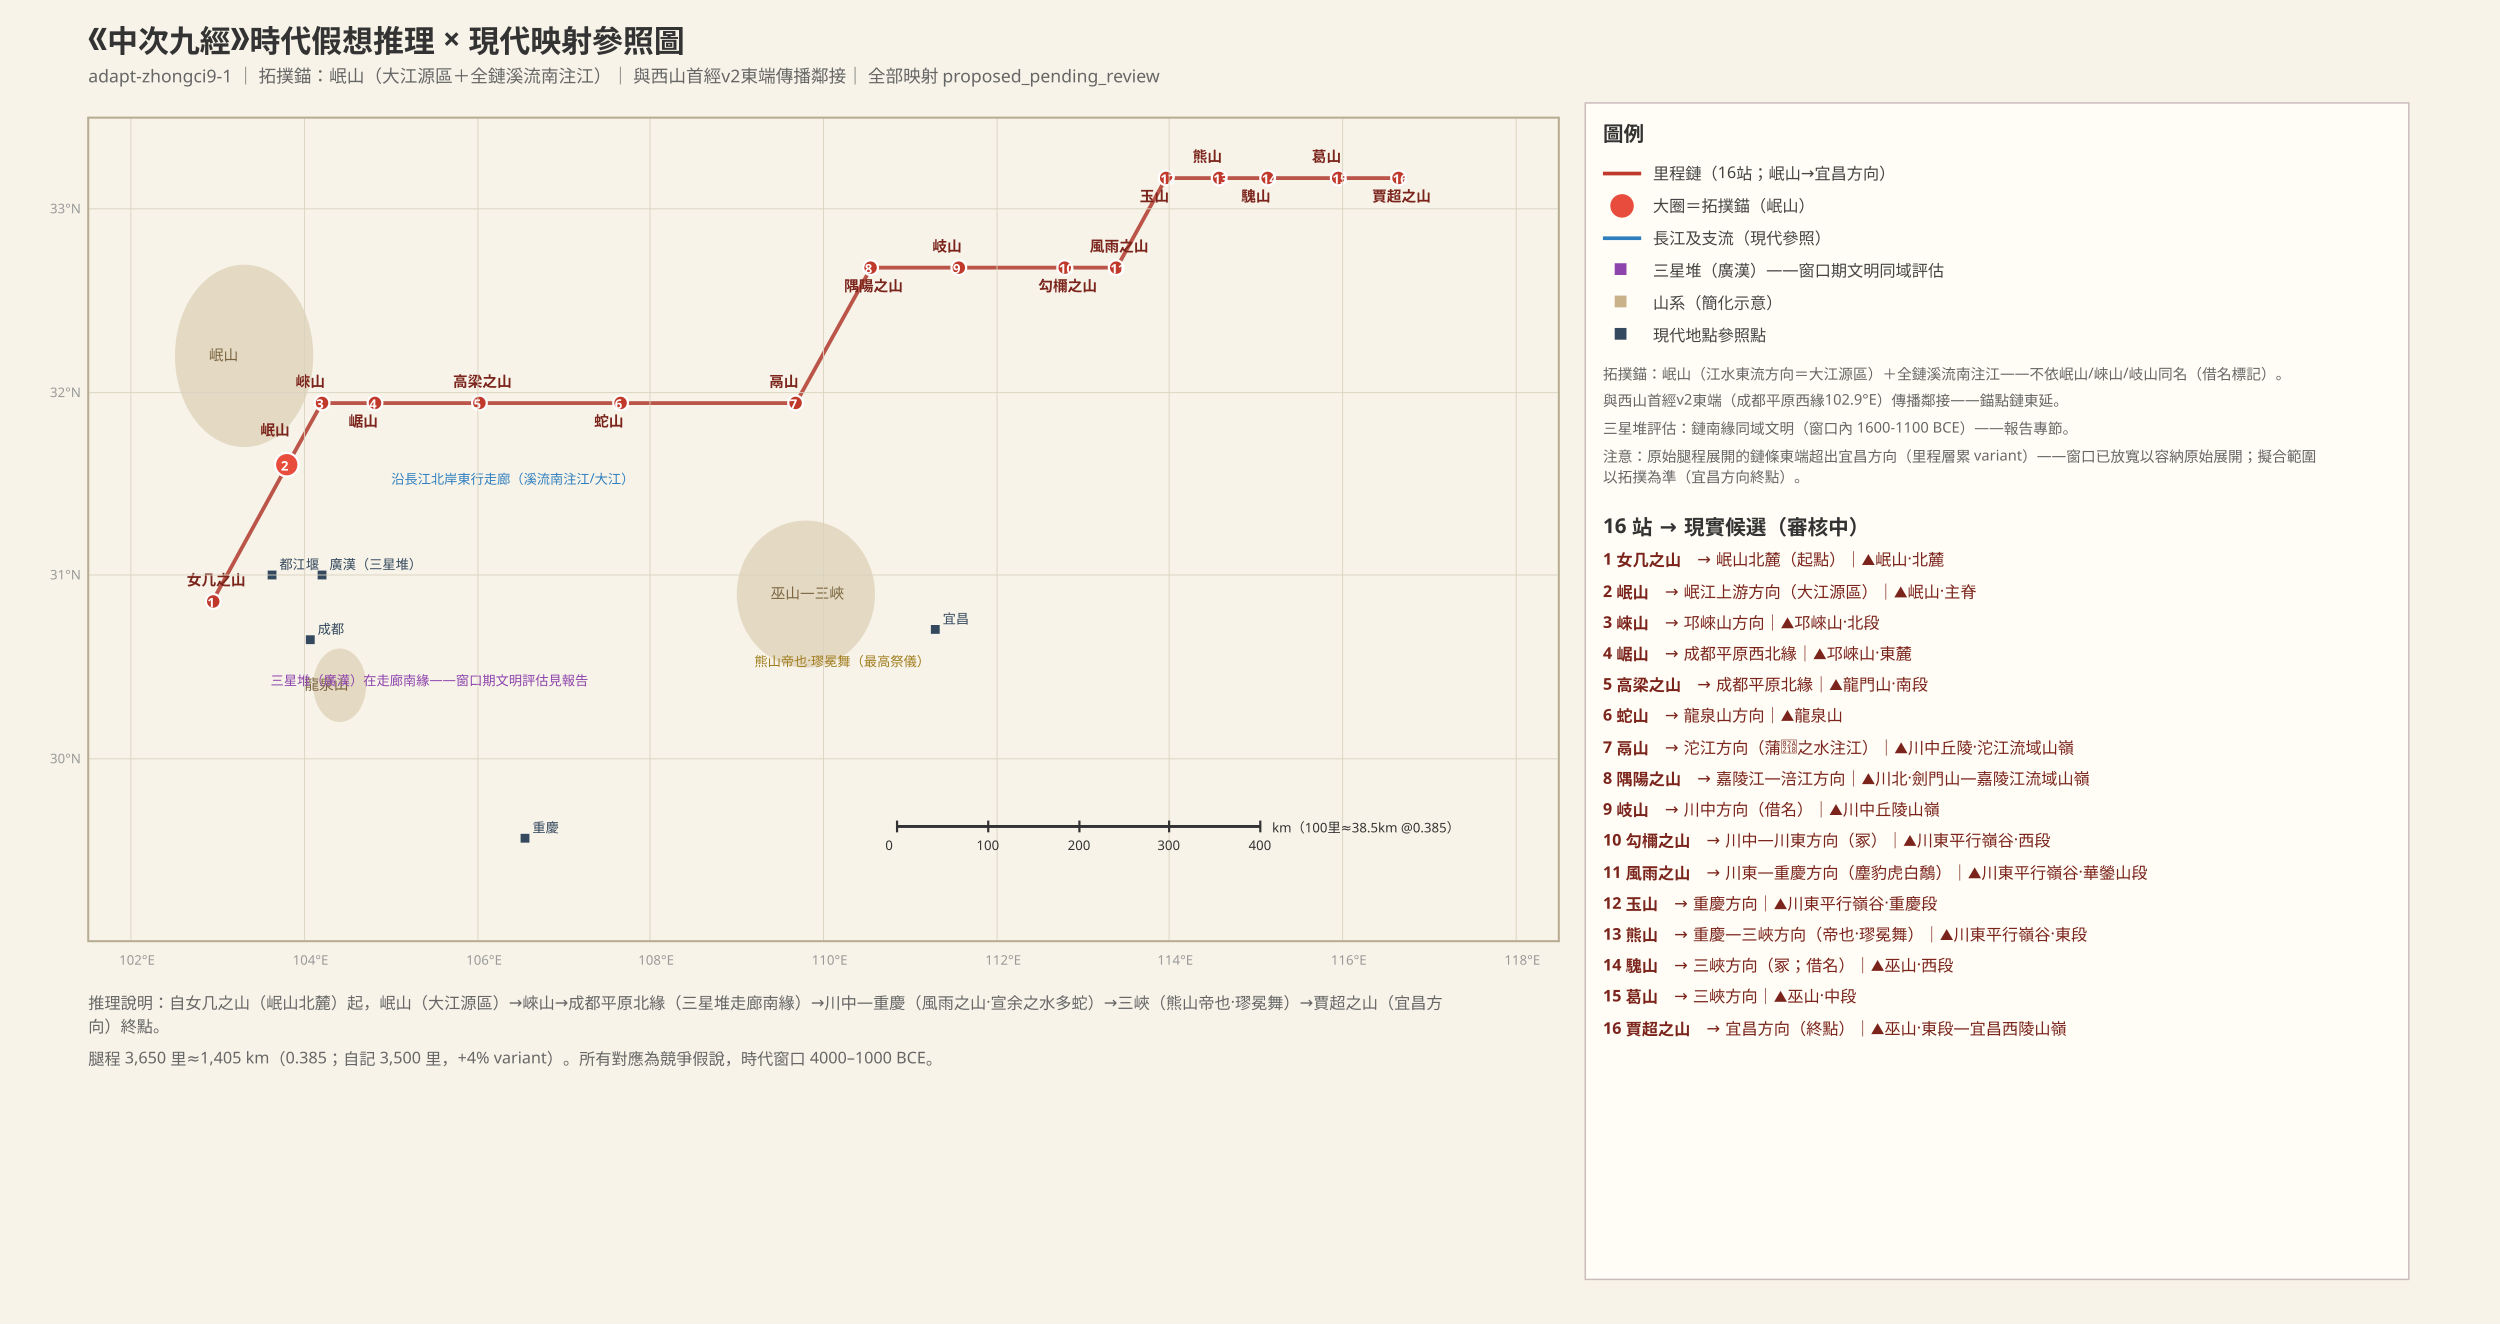
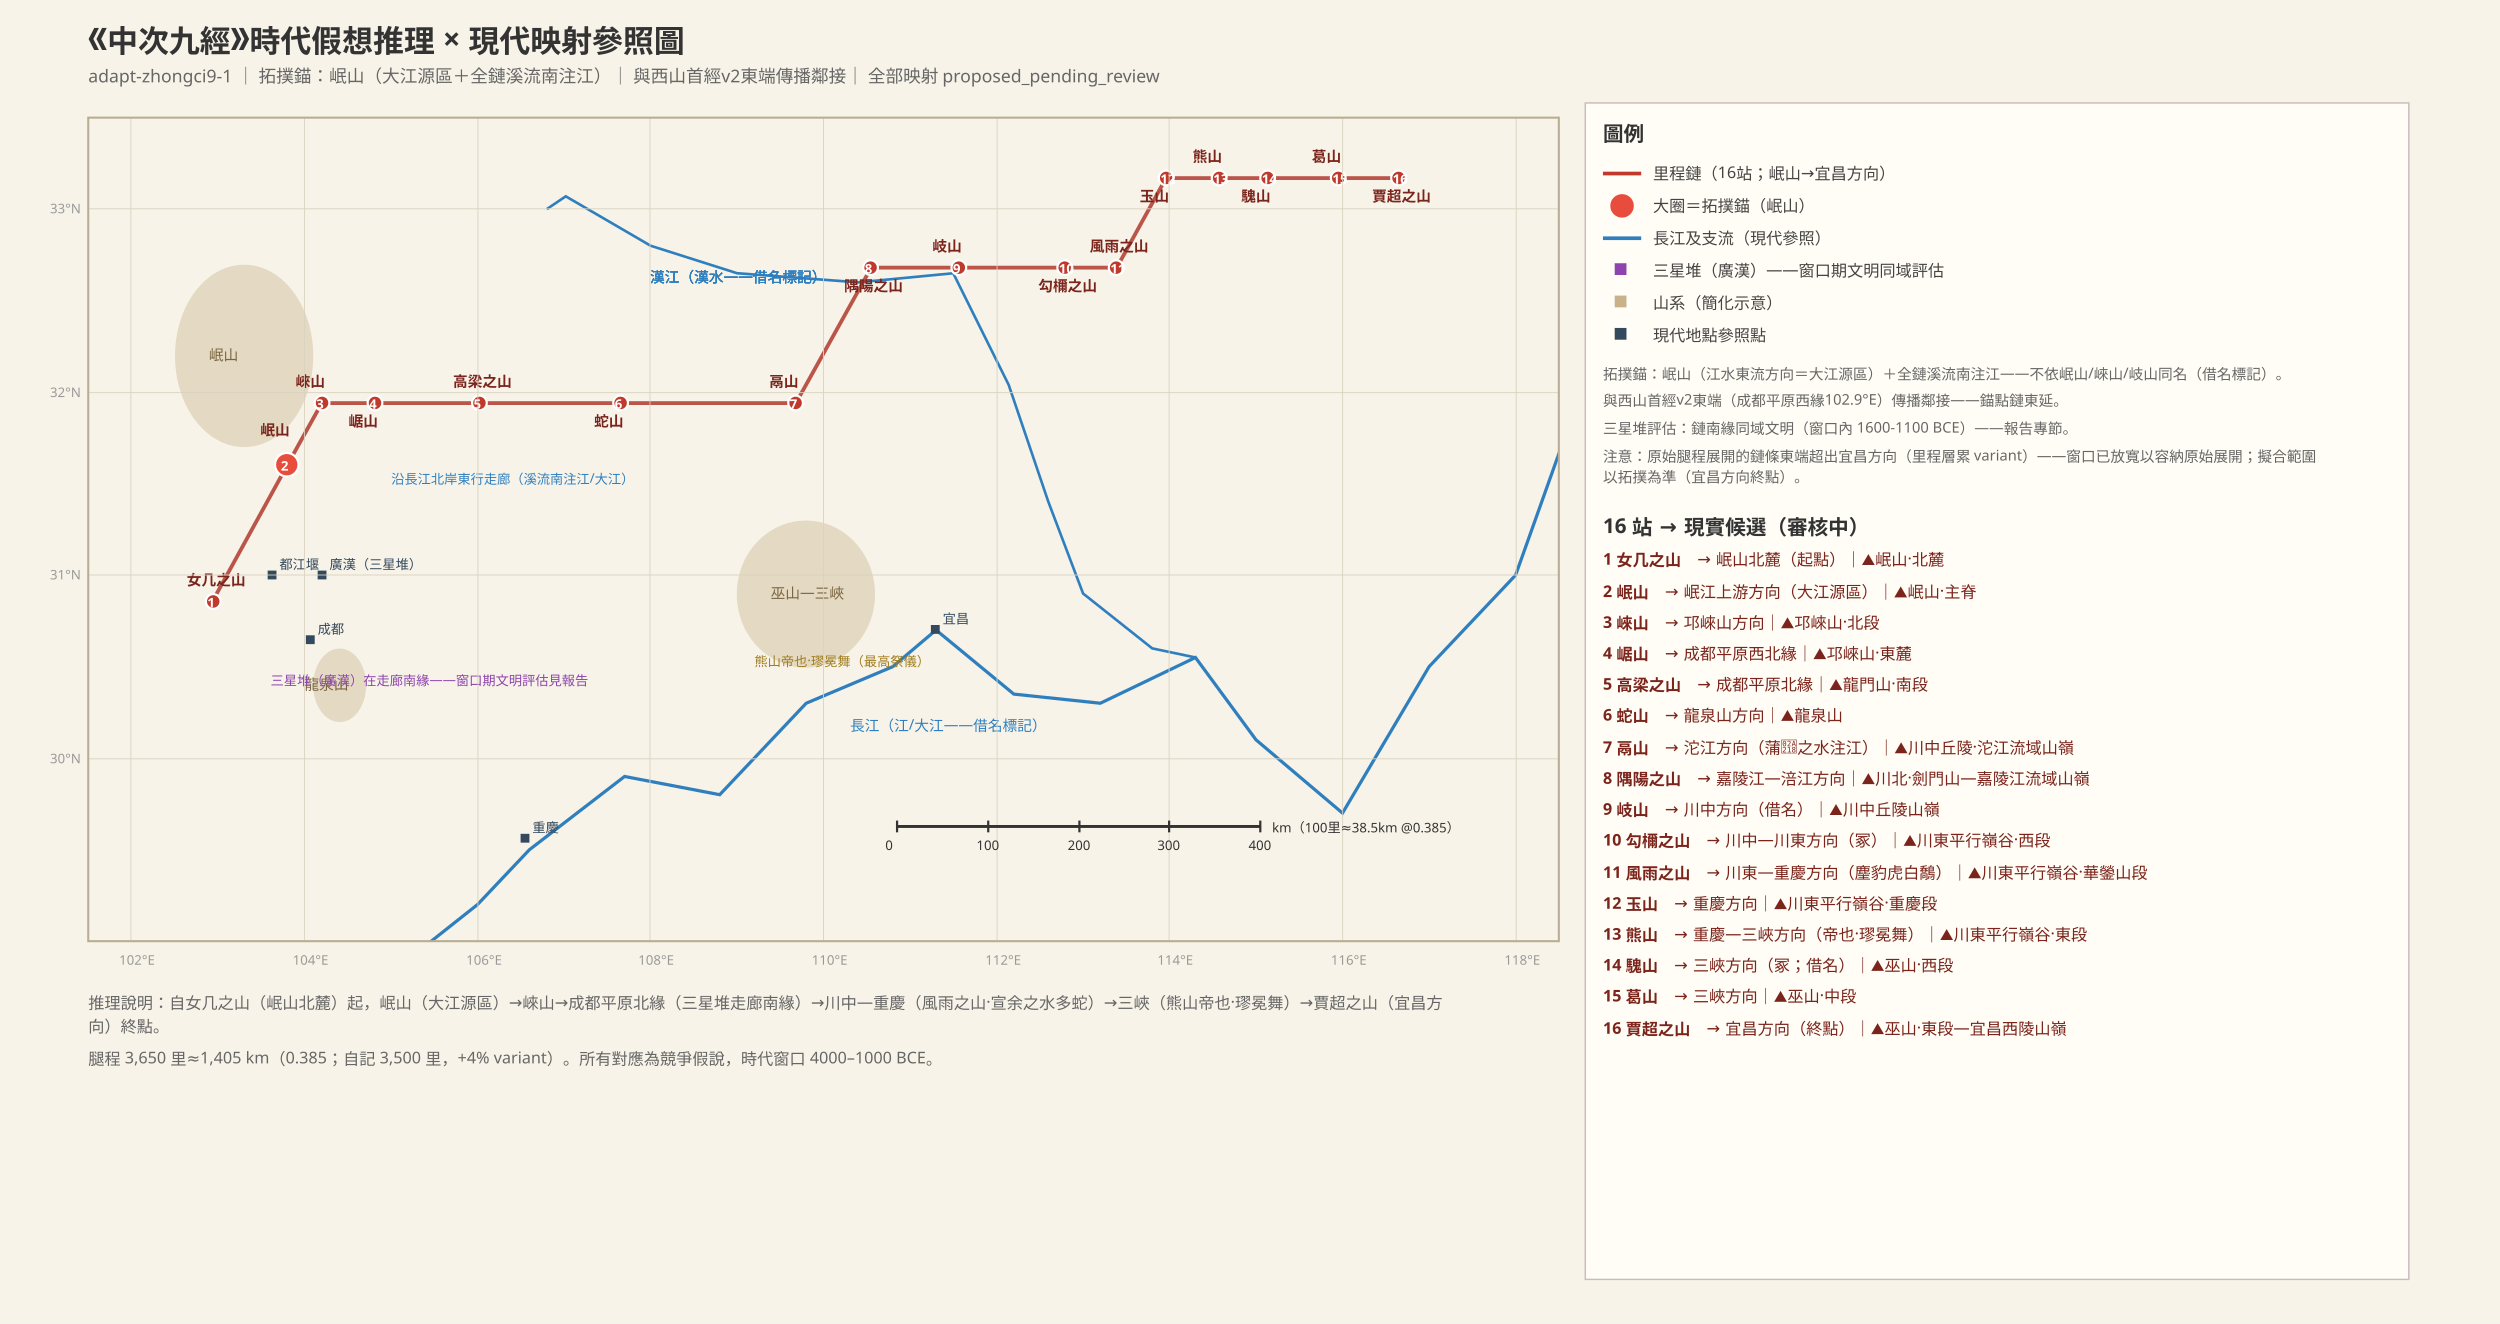
<svg xmlns="http://www.w3.org/2000/svg" width="1700" height="900" font-family="PingFang SC, Hiragino Sans GB, Microsoft YaHei, sans-serif">
  <rect width="1700" height="900" fill="#f7f3e8" />
  <defs>
    <marker id="arr" markerWidth="8" markerHeight="8" refX="7" refY="3" orient="auto">
      <path d="M0,0 L7,3 L0,6 Z" fill="#555" />
    </marker>
    <pattern id="sand" width="8" height="8" patternUnits="userSpaceOnUse">
      <rect width="8" height="8" fill="#efe3c0" />
      <circle cx="2" cy="2" r="0.8" fill="#d6b96a" />
      <circle cx="6" cy="6" r="0.8" fill="#d6b96a" />
    </pattern>
    <clipPath id="mapclip">
      <rect x="60" y="80" width="1000" height="560" />
    </clipPath>
  </defs>
  <text x="60" y="34" font-size="21" font-weight="bold" fill="#333">《中次九經》時代假想推理 × 現代映射參照圖</text>
  <text x="60" y="56" font-size="12" fill="#666">adapt-zhongci9-1 ｜ 拓撲錨：岷山（大江源區＋全鏈溪流南注江）｜ 與西山首經v2東端傳播鄰接｜ 全部映射 proposed_pending_review</text>
  <g clip-path="url(#mapclip)">
+     <polyline points="218.8,-75.6 295.3,-69.3 371.8,-50.7 442.4,-44.4 512.9,-38.2 571.8,-44.4 592.4,-59.4" fill="none" stroke="#2f7fbf" stroke-width="2.0" />
+     <text x="442" y="192" font-size="10" fill="#2f7fbf">漢江（漢水——借名標記）</text>
+     <polyline points="565.9,5.3 612.9,-13.3 654.1,-32.0 695.3,-50.7 730.6,-59.4 760.0,-66.8" fill="none" stroke="#2f7fbf" stroke-width="1.8" />
+     <text x="442" y="192" font-size="10" fill="#2f7fbf">漢江（漢水——借名標記）</text>
+     <polyline points="636.5,42.7 665.9,5.3 698.2,-38.2 724.7,-56.9" fill="none" stroke="#2f7fbf" stroke-width="1.5" />
+     <text x="442" y="192" font-size="10" fill="#2f7fbf">漢江（漢水——借名標記）</text>
+     <polyline points="371.8,142.2 384.7,133.5 442.4,167.1 501.2,185.8 583.5,192.0 648.2,185.8 685.9,261.7 712.9,341.3 736.5,403.6 783.5,440.9 812.9,447.1" fill="none" stroke="#2f7fbf" stroke-width="1.8" />
+     <text x="442" y="192" font-size="10" fill="#2f7fbf">漢江（漢水——借名標記）</text>
+     <polyline points="-234.1,142.2 -175.3,192.0 -128.2,279.1 -92.9,403.6 -57.6,565.3 -34.1,901.3 1.2,839.1 60.0,938.7 124.7,976.0 195.3,888.9 242.4,664.9 277.6,652.4 324.7,615.1 360.0,577.8 424.7,528.0 489.4,540.4 548.2,478.2 607.1,453.3 636.5,428.4 689.4,472.0 748.2,478.2 812.9,447.1 854.1,503.1 912.9,552.9 971.8,453.3 1030.6,391.1 1077.6,259.2" fill="none" stroke="#2f7fbf" stroke-width="2.2" />
+     <text x="578" y="497" font-size="10" fill="#2f7fbf">長江（江/大江——借名標記）</text>
    <ellipse cx="166" cy="242" rx="47" ry="62" fill="#c9b18a" opacity="0.4" />
    <text x="142" y="245" font-size="10" fill="#7a6540">岷山</text>
    <ellipse cx="231" cy="466" rx="18" ry="25" fill="#c9b18a" opacity="0.4" />
    <text x="207" y="469" font-size="10" fill="#7a6540">龍泉山</text>
    <ellipse cx="548" cy="404" rx="47" ry="50" fill="#c9b18a" opacity="0.4" />
    <text x="524" y="407" font-size="10" fill="#7a6540">巫山—三峽</text>
    <polyline points="144.7,408.5 195.3,316.4 218.8,274.1 254.7,274.1 326.5,274.1 421.8,274.1 541.2,274.1 592.4,182.0 651.8,182.0 723.5,182.0 759.4,182.0 792.9,121.1 828.8,121.1 862.4,121.1 910.0,121.1 950.6,121.1" fill="none" stroke="#b03a2e" stroke-width="2.6" opacity="0.85" />
    <circle cx="145" cy="409" r="5" fill="#c0392b" stroke="#fff" stroke-width="1.5" />
    <text x="141" y="413" font-size="9" fill="#fff" font-weight="bold">1</text>
    <text x="127" y="398" font-size="10" fill="#7b241c" font-weight="bold">女几之山</text>
    <circle cx="195" cy="316" r="8" fill="#e74c3c" stroke="#fff" stroke-width="1.5" />
    <text x="191" y="320" font-size="9" fill="#fff" font-weight="bold">2</text>
    <text x="177" y="296" font-size="10" fill="#7b241c" font-weight="bold">岷山</text>
    <circle cx="219" cy="274" r="5" fill="#c0392b" stroke="#fff" stroke-width="1.5" />
    <text x="215" y="278" font-size="9" fill="#fff" font-weight="bold">3</text>
    <text x="201" y="263" font-size="10" fill="#7b241c" font-weight="bold">崍山</text>
    <circle cx="255" cy="274" r="5" fill="#c0392b" stroke="#fff" stroke-width="1.5" />
    <text x="251" y="278" font-size="9" fill="#fff" font-weight="bold">4</text>
    <text x="237" y="290" font-size="10" fill="#7b241c" font-weight="bold">崌山</text>
    <circle cx="326" cy="274" r="5" fill="#c0392b" stroke="#fff" stroke-width="1.5" />
    <text x="322" y="278" font-size="9" fill="#fff" font-weight="bold">5</text>
    <text x="308" y="263" font-size="10" fill="#7b241c" font-weight="bold">高梁之山</text>
    <circle cx="422" cy="274" r="5" fill="#c0392b" stroke="#fff" stroke-width="1.5" />
    <text x="418" y="278" font-size="9" fill="#fff" font-weight="bold">6</text>
    <text x="404" y="290" font-size="10" fill="#7b241c" font-weight="bold">蛇山</text>
    <circle cx="541" cy="274" r="5" fill="#c0392b" stroke="#fff" stroke-width="1.5" />
    <text x="537" y="278" font-size="9" fill="#fff" font-weight="bold">7</text>
    <text x="523" y="263" font-size="10" fill="#7b241c" font-weight="bold">鬲山</text>
    <circle cx="592" cy="182" r="5" fill="#c0392b" stroke="#fff" stroke-width="1.5" />
    <text x="588" y="186" font-size="9" fill="#fff" font-weight="bold">8</text>
    <text x="574" y="198" font-size="10" fill="#7b241c" font-weight="bold">隅陽之山</text>
    <circle cx="652" cy="182" r="5" fill="#c0392b" stroke="#fff" stroke-width="1.5" />
    <text x="648" y="186" font-size="9" fill="#fff" font-weight="bold">9</text>
    <text x="634" y="171" font-size="10" fill="#7b241c" font-weight="bold">岐山</text>
    <circle cx="724" cy="182" r="5" fill="#c0392b" stroke="#fff" stroke-width="1.5" />
    <text x="720" y="186" font-size="9" fill="#fff" font-weight="bold">10</text>
    <text x="706" y="198" font-size="10" fill="#7b241c" font-weight="bold">勾檷之山</text>
    <circle cx="759" cy="182" r="5" fill="#c0392b" stroke="#fff" stroke-width="1.5" />
    <text x="755" y="186" font-size="9" fill="#fff" font-weight="bold">11</text>
    <text x="741" y="171" font-size="10" fill="#7b241c" font-weight="bold">風雨之山</text>
    <circle cx="793" cy="121" r="5" fill="#c0392b" stroke="#fff" stroke-width="1.5" />
    <text x="789" y="125" font-size="9" fill="#fff" font-weight="bold">12</text>
    <text x="775" y="137" font-size="10" fill="#7b241c" font-weight="bold">玉山</text>
    <circle cx="829" cy="121" r="5" fill="#c0392b" stroke="#fff" stroke-width="1.5" />
    <text x="825" y="125" font-size="9" fill="#fff" font-weight="bold">13</text>
    <text x="811" y="110" font-size="10" fill="#7b241c" font-weight="bold">熊山</text>
    <circle cx="862" cy="121" r="5" fill="#c0392b" stroke="#fff" stroke-width="1.5" />
    <text x="858" y="125" font-size="9" fill="#fff" font-weight="bold">14</text>
    <text x="844" y="137" font-size="10" fill="#7b241c" font-weight="bold">騩山</text>
    <circle cx="910" cy="121" r="5" fill="#c0392b" stroke="#fff" stroke-width="1.5" />
    <text x="906" y="125" font-size="9" fill="#fff" font-weight="bold">15</text>
    <text x="892" y="110" font-size="10" fill="#7b241c" font-weight="bold">葛山</text>
    <circle cx="951" cy="121" r="5" fill="#c0392b" stroke="#fff" stroke-width="1.5" />
    <text x="947" y="125" font-size="9" fill="#fff" font-weight="bold">16</text>
    <text x="933" y="137" font-size="10" fill="#7b241c" font-weight="bold">賈超之山</text>
    <text x="266" y="329" font-size="9" fill="#2f7fbf">沿長江北岸東行走廊（溪流南注江/大江）</text>
    <text x="184" y="466" font-size="9" fill="#8e44ad">三星堆（廣漢）在走廊南緣——窗口期文明評估見報告</text>
    <text x="513" y="453" font-size="9" fill="#a07d1e">熊山帝也·璆冕舞（最高祭儀）</text>
    <rect x="208" y="432" width="6" height="6" fill="#34495e" />
    <text x="216" y="431" font-size="9" fill="#34495e">成都</text>
    <rect x="216" y="388" width="6" height="6" fill="#34495e" />
    <text x="224" y="387" font-size="9" fill="#34495e">廣漢（三星堆）</text>
    <rect x="354" y="567" width="6" height="6" fill="#34495e" />
    <text x="362" y="566" font-size="9" fill="#34495e">重慶</text>
    <rect x="633" y="425" width="6" height="6" fill="#34495e" />
    <text x="641" y="424" font-size="9" fill="#34495e">宜昌</text>
    <rect x="182" y="388" width="6" height="6" fill="#34495e" />
    <text x="190" y="387" font-size="9" fill="#34495e">都江堰</text>
  </g>
  <line x1="89" y1="640" x2="89" y2="80" stroke="#d9d2c0" stroke-width="0.6" />
  <text x="81" y="656" font-size="9" fill="#999">102°E</text>
  <line x1="207" y1="640" x2="207" y2="80" stroke="#d9d2c0" stroke-width="0.6" />
  <text x="199" y="656" font-size="9" fill="#999">104°E</text>
  <line x1="325" y1="640" x2="325" y2="80" stroke="#d9d2c0" stroke-width="0.6" />
  <text x="317" y="656" font-size="9" fill="#999">106°E</text>
  <line x1="442" y1="640" x2="442" y2="80" stroke="#d9d2c0" stroke-width="0.6" />
  <text x="434" y="656" font-size="9" fill="#999">108°E</text>
  <line x1="560" y1="640" x2="560" y2="80" stroke="#d9d2c0" stroke-width="0.6" />
  <text x="552" y="656" font-size="9" fill="#999">110°E</text>
  <line x1="678" y1="640" x2="678" y2="80" stroke="#d9d2c0" stroke-width="0.6" />
  <text x="670" y="656" font-size="9" fill="#999">112°E</text>
  <line x1="795" y1="640" x2="795" y2="80" stroke="#d9d2c0" stroke-width="0.6" />
  <text x="787" y="656" font-size="9" fill="#999">114°E</text>
  <line x1="913" y1="640" x2="913" y2="80" stroke="#d9d2c0" stroke-width="0.6" />
  <text x="905" y="656" font-size="9" fill="#999">116°E</text>
  <line x1="1031" y1="640" x2="1031" y2="80" stroke="#d9d2c0" stroke-width="0.6" />
  <text x="1023" y="656" font-size="9" fill="#999">118°E</text>
  <line x1="60" y1="516" x2="1060" y2="516" stroke="#d9d2c0" stroke-width="0.6" />
  <text x="34" y="519" font-size="9" fill="#999">30°N</text>
  <line x1="60" y1="391" x2="1060" y2="391" stroke="#d9d2c0" stroke-width="0.6" />
  <text x="34" y="394" font-size="9" fill="#999">31°N</text>
  <line x1="60" y1="267" x2="1060" y2="267" stroke="#d9d2c0" stroke-width="0.6" />
  <text x="34" y="270" font-size="9" fill="#999">32°N</text>
  <line x1="60" y1="142" x2="1060" y2="142" stroke="#d9d2c0" stroke-width="0.6" />
  <text x="34" y="145" font-size="9" fill="#999">33°N</text>
  <rect x="60" y="80" width="1000" height="560" fill="none" stroke="#b8ad92" stroke-width="1.4" />
  <line x1="610" y1="562" x2="857" y2="562" stroke="#333" stroke-width="2" />
  <line x1="610" y1="558" x2="610" y2="566" stroke="#333" stroke-width="1.5" />
  <text x="602" y="578" font-size="9" fill="#333">0</text>
  <line x1="672" y1="558" x2="672" y2="566" stroke="#333" stroke-width="1.5" />
  <text x="664" y="578" font-size="9" fill="#333">100</text>
  <line x1="734" y1="558" x2="734" y2="566" stroke="#333" stroke-width="1.5" />
  <text x="726" y="578" font-size="9" fill="#333">200</text>
  <line x1="795" y1="558" x2="795" y2="566" stroke="#333" stroke-width="1.5" />
  <text x="787" y="578" font-size="9" fill="#333">300</text>
  <line x1="857" y1="558" x2="857" y2="566" stroke="#333" stroke-width="1.5" />
  <text x="849" y="578" font-size="9" fill="#333">400</text>
  <text x="865" y="566" font-size="9" fill="#333">km（100里≈38.5km @0.385）</text>
  <rect x="1078" y="70" width="560" height="800" fill="#fffdf5" stroke="#cbb" />
  <text x="1090" y="96" font-size="14" font-weight="bold" fill="#333">圖例</text>
  <line x1="1090" y1="118" x2="1116" y2="118" stroke="#c0392b" stroke-width="2.5" />
  <text x="1124" y="122" font-size="11" fill="#444">里程鏈（16站；岷山→宜昌方向）</text>
  <circle cx="1103" cy="140" r="8" fill="#e74c3c" />
  <text x="1124" y="144" font-size="11" fill="#444">大圈＝拓撲錨（岷山）</text>
  <line x1="1090" y1="162" x2="1116" y2="162" stroke="#2f7fbf" stroke-width="2.5" />
  <text x="1124" y="166" font-size="11" fill="#444">長江及支流（現代參照）</text>
  <rect x="1098" y="179" width="8" height="8" fill="#8e44ad" />
  <text x="1124" y="188" font-size="11" fill="#444">三星堆（廣漢）——窗口期文明同域評估</text>
  <rect x="1098" y="201" width="8" height="8" fill="#c9b18a" />
  <text x="1124" y="210" font-size="11" fill="#444">山系（簡化示意）</text>
  <rect x="1098" y="223" width="8" height="8" fill="#34495e" />
  <text x="1124" y="232" font-size="11" fill="#444">現代地點參照點</text>
  <text x="1090" y="258" font-size="10" fill="#666">拓撲錨：岷山（江水東流方向＝大江源區）＋全鏈溪流南注江——不依岷山/崍山/岐山同名（借名標記）。</text>
  <text x="1090" y="276" font-size="10" fill="#666">與西山首經v2東端（成都平原西緣102.9°E）傳播鄰接——錨點鏈東延。</text>
  <text x="1090" y="295" font-size="10" fill="#666">三星堆評估：鏈南緣同域文明（窗口內 1600-1100 BCE）——報告專節。</text>
  <text x="1090" y="314" font-size="10" fill="#666">注意：原始腿程展開的鏈條東端超出宜昌方向（里程層累 variant）——窗口已放寬以容納原始展開；擬合範圍</text>
  <text x="1090" y="328" font-size="10" fill="#666">以拓撲為準（宜昌方向終點）。</text>
  <text x="1090" y="362.5" font-size="14" font-weight="bold" fill="#333">16 站 → 現實候選（審核中）</text>
  <text x="1090" y="384" font-size="11" fill="#7b241c">
    <tspan font-weight="bold"> 1 女几之山</tspan>　→ 岷山北麓（起點）｜⛰岷山·北麓</text>
  <text x="1090" y="406" font-size="11" fill="#7b241c">
    <tspan font-weight="bold"> 2 岷山</tspan>　→ 岷江上游方向（大江源區）｜⛰岷山·主脊</text>
  <text x="1090" y="427" font-size="11" fill="#7b241c">
    <tspan font-weight="bold"> 3 崍山</tspan>　→ 邛崍山方向｜⛰邛崍山·北段</text>
  <text x="1090" y="448" font-size="11" fill="#7b241c">
    <tspan font-weight="bold"> 4 崌山</tspan>　→ 成都平原西北緣｜⛰邛崍山·東麓</text>
  <text x="1090" y="469" font-size="11" fill="#7b241c">
    <tspan font-weight="bold"> 5 高梁之山</tspan>　→ 成都平原北緣｜⛰龍門山·南段</text>
  <text x="1090" y="490" font-size="11" fill="#7b241c">
    <tspan font-weight="bold"> 6 蛇山</tspan>　→ 龍泉山方向｜⛰龍泉山</text>
  <text x="1090" y="512" font-size="11" fill="#7b241c">
    <tspan font-weight="bold"> 7 鬲山</tspan>　→ 沱江方向（蒲𪈘之水注江）｜⛰川中丘陵·沱江流域山嶺</text>
  <text x="1090" y="533" font-size="11" fill="#7b241c">
    <tspan font-weight="bold"> 8 隅陽之山</tspan>　→ 嘉陵江—涪江方向｜⛰川北·劍門山—嘉陵江流域山嶺</text>
  <text x="1090" y="554" font-size="11" fill="#7b241c">
    <tspan font-weight="bold"> 9 岐山</tspan>　→ 川中方向（借名）｜⛰川中丘陵山嶺</text>
  <text x="1090" y="575" font-size="11" fill="#7b241c">
    <tspan font-weight="bold">10 勾檷之山</tspan>　→ 川中—川東方向（冢）｜⛰川東平行嶺谷·西段</text>
  <text x="1090" y="597" font-size="11" fill="#7b241c">
    <tspan font-weight="bold">11 風雨之山</tspan>　→ 川東—重慶方向（麈豹虎白鷮）｜⛰川東平行嶺谷·華鎣山段</text>
  <text x="1090" y="618" font-size="11" fill="#7b241c">
    <tspan font-weight="bold">12 玉山</tspan>　→ 重慶方向｜⛰川東平行嶺谷·重慶段</text>
  <text x="1090" y="639" font-size="11" fill="#7b241c">
    <tspan font-weight="bold">13 熊山</tspan>　→ 重慶—三峽方向（帝也·璆冕舞）｜⛰川東平行嶺谷·東段</text>
  <text x="1090" y="660" font-size="11" fill="#7b241c">
    <tspan font-weight="bold">14 騩山</tspan>　→ 三峽方向（冢；借名）｜⛰巫山·西段</text>
  <text x="1090" y="681" font-size="11" fill="#7b241c">
    <tspan font-weight="bold">15 葛山</tspan>　→ 三峽方向｜⛰巫山·中段</text>
  <text x="1090" y="703" font-size="11" fill="#7b241c">
    <tspan font-weight="bold">16 賈超之山</tspan>　→ 宜昌方向（終點）｜⛰巫山·東段—宜昌西陵山嶺</text>
  <text x="60" y="686" font-size="11" fill="#666">推理說明：自女几之山（岷山北麓）起，岷山（大江源區）→崍山→成都平原北緣（三星堆走廊南緣）→川中—重慶（風雨之山·宣余之水多蛇）→三峽（熊山帝也·璆冕舞）→賈超之山（宜昌方</text>
  <text x="60" y="702" font-size="11" fill="#666">向）終點。</text>
  <text x="60" y="724" font-size="11" fill="#666">腿程 3,650 里≈1,405 km（0.385；自記 3,500 里，+4% variant）。所有對應為競爭假說，時代窗口 4000–1000 BCE。</text>
</svg>
